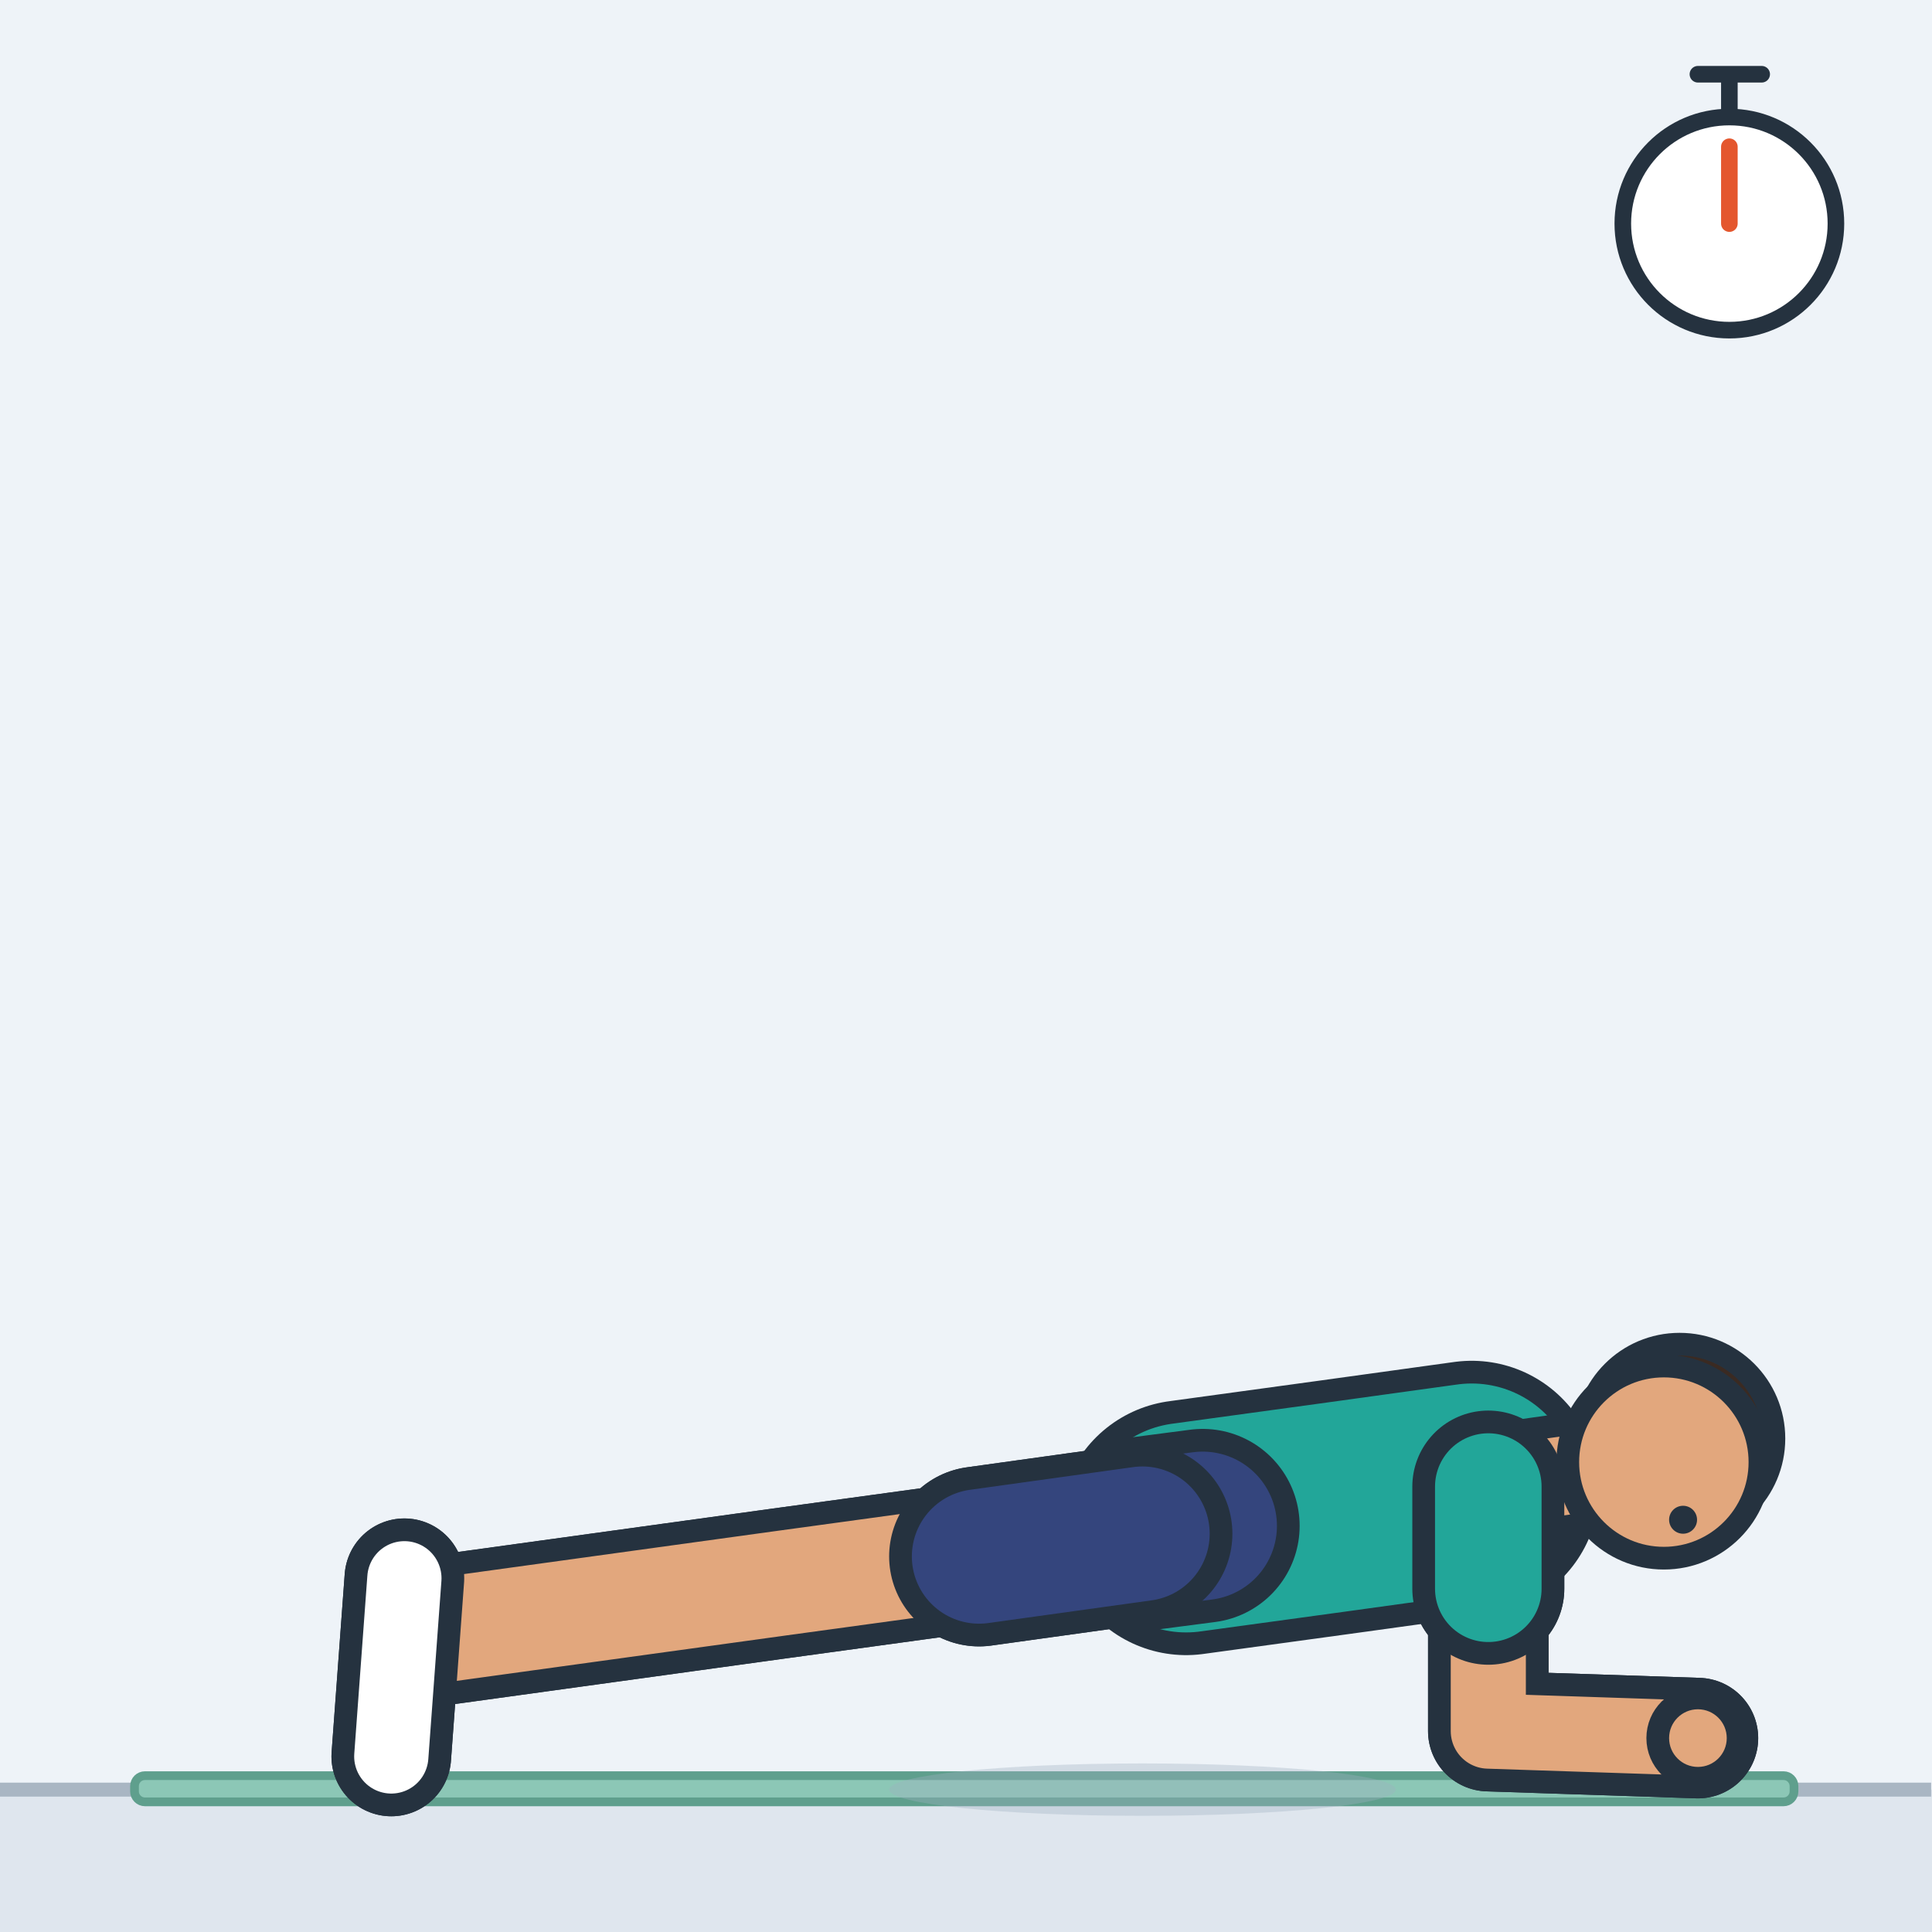
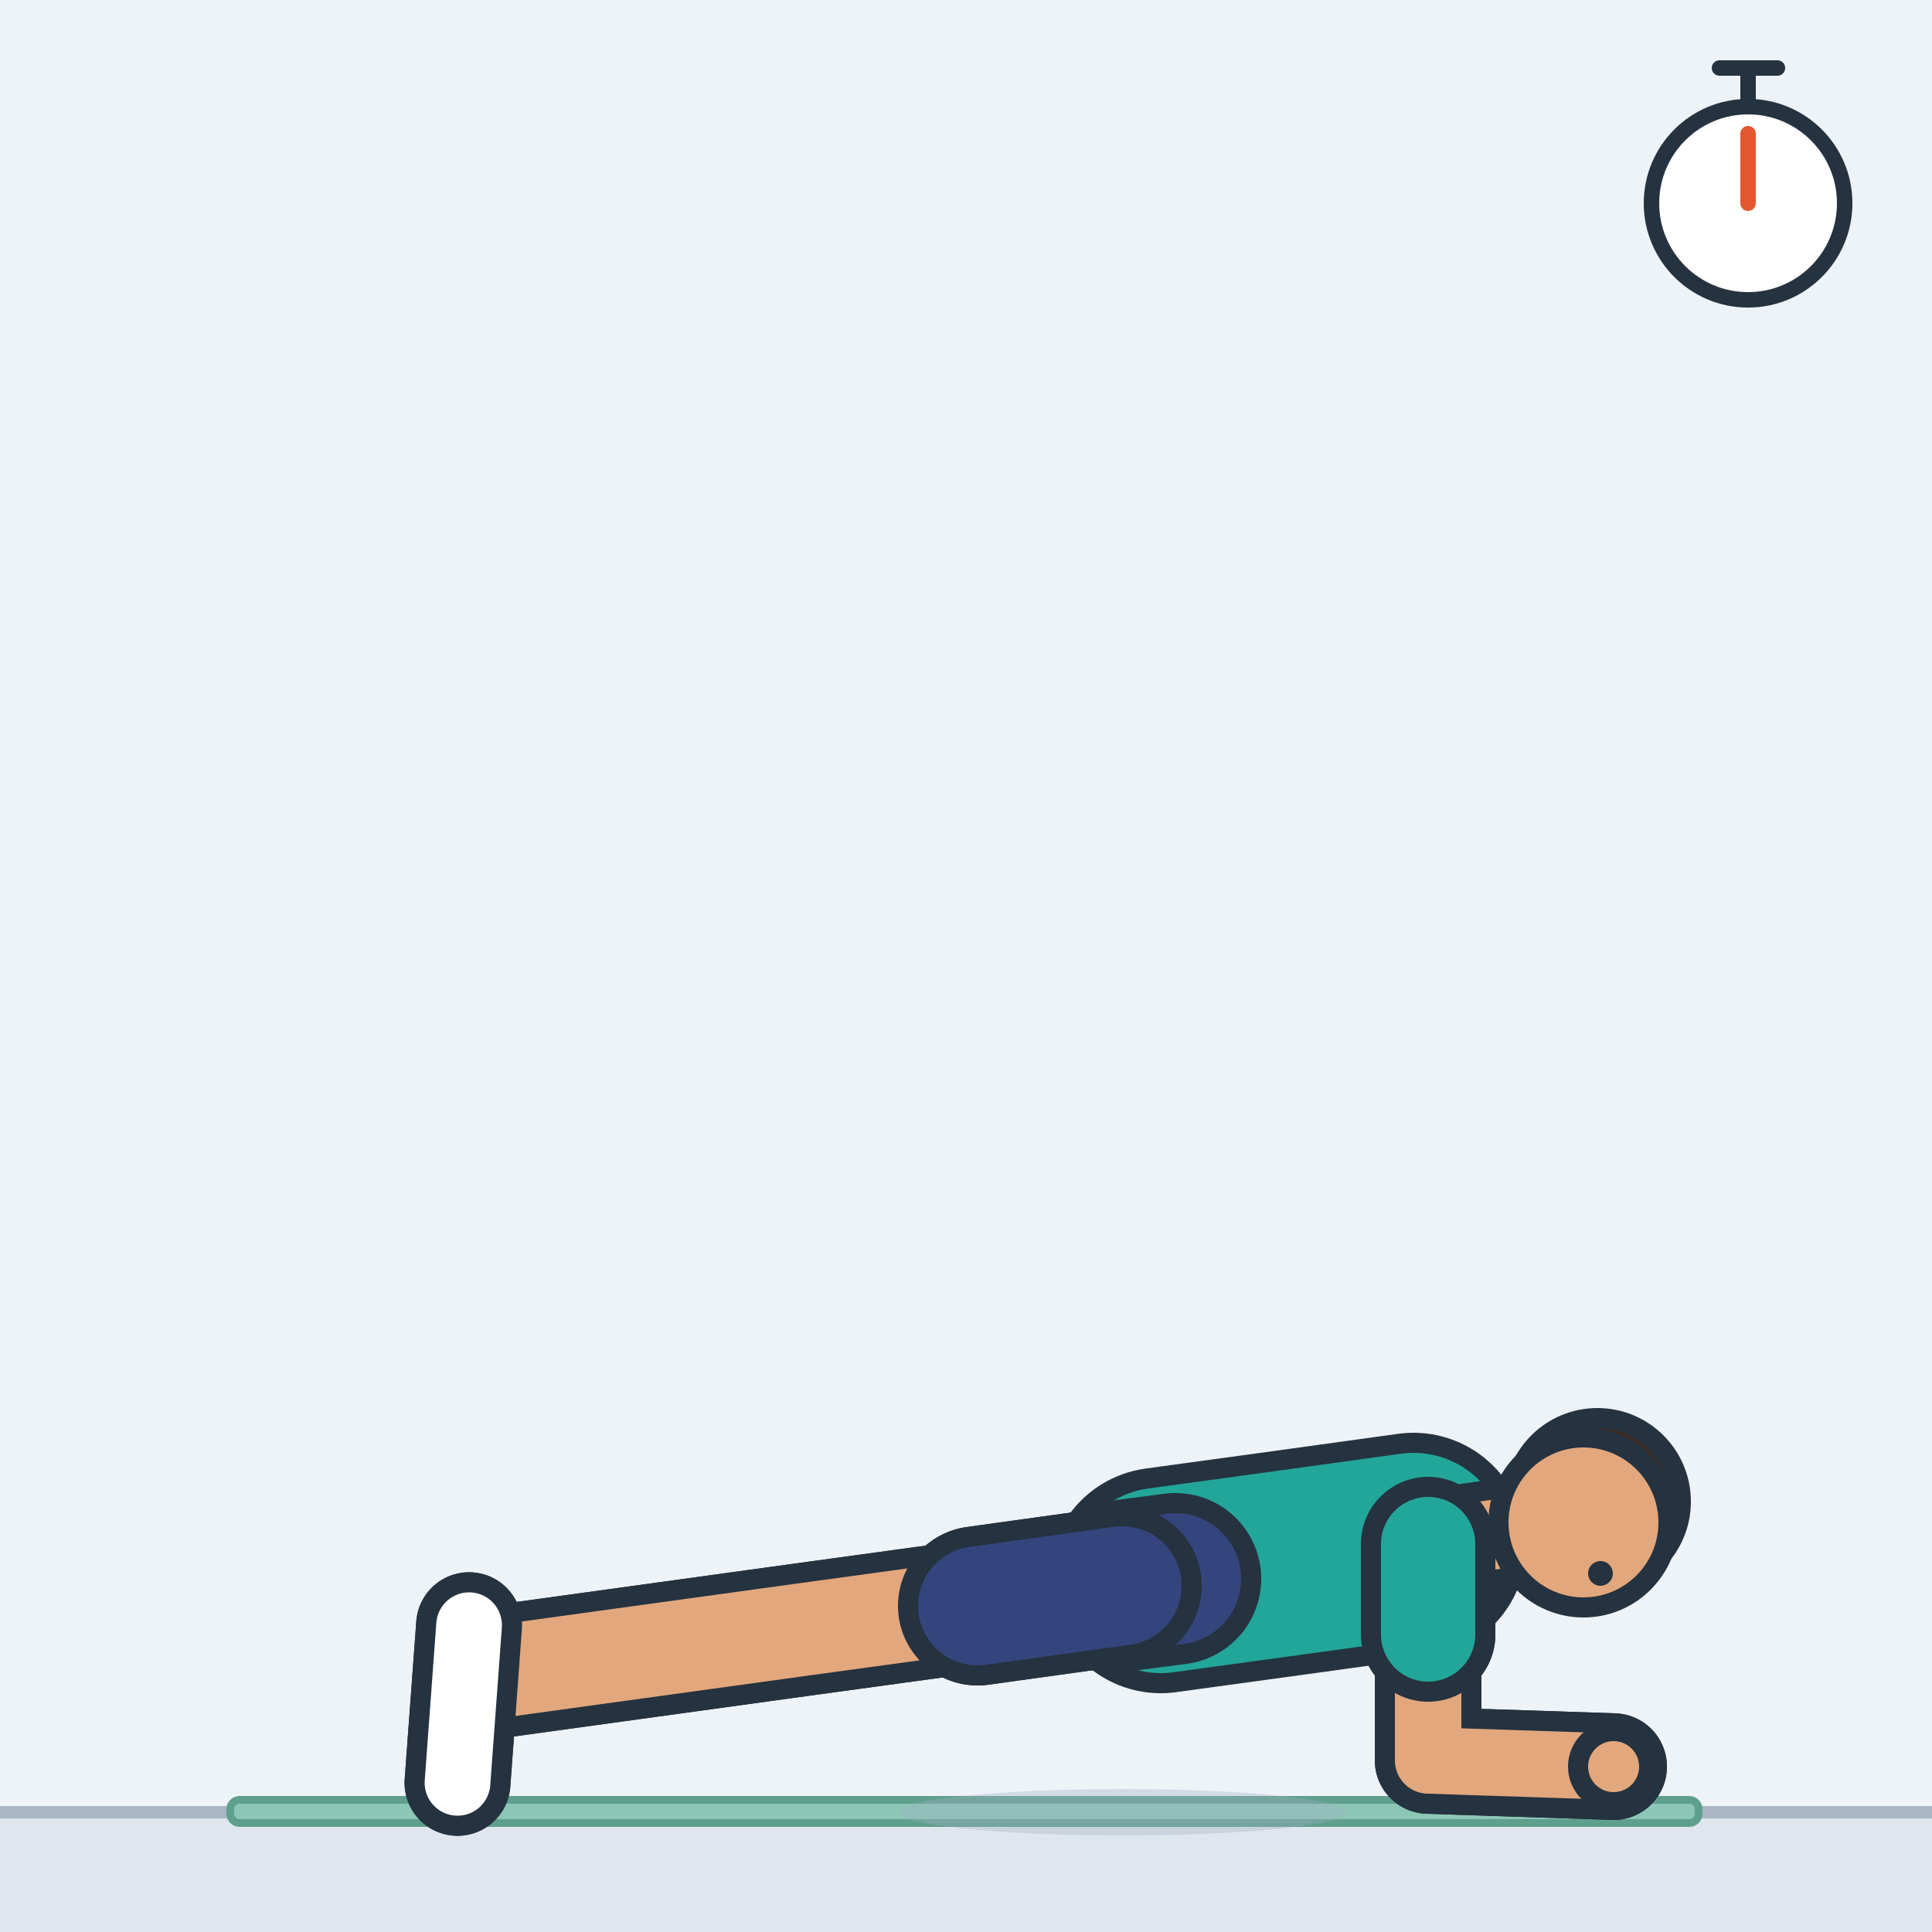
- <svg xmlns="http://www.w3.org/2000/svg" width="260" height="260" viewBox="-110.4 -204.9 221.2 221.2" role="img" aria-label="Plank">
+ <svg xmlns="http://www.w3.org/2000/svg" width="260" height="260" viewBox="-124.8 -234.5 250 250" role="img" aria-label="Plank">
  <style>.s{display:none}@media (prefers-reduced-motion:reduce){.a{display:none}.s{display:inline}}polyline{fill:none;stroke-linecap:round;stroke-linejoin:round}</style>
-   <rect x="-110.4" y="-204.9" width="221.2" height="221.2" fill="#eef3f8" />
-   <rect x="-110.4" y="0" width="221.2" height="16.3" fill="#dfe6ee" />
-   <line x1="-110.4" y1="0" x2="110.7" y2="0" stroke="#a9b6c3" stroke-width="1.6" />
-   <rect x="-95" y="-1.6" width="190" height="3" rx="1.2" fill="#8cc7b6" stroke="#5f9f8d" stroke-width="1" />
+   <rect x="-124.8" y="-234.5" width="250" height="250" fill="#eef3f8" />
  <g class="a">
+     <rect x="-124.8" y="0" width="250" height="15.5" fill="#dfe6ee" />
+     <line x1="-124.8" y1="0" x2="125.2" y2="0" stroke="#a9b6c3" stroke-width="1.6" />
+     <rect x="-95" y="-1.6" width="190" height="3" rx="1.2" fill="#8cc7b6" stroke="#5f9f8d" stroke-width="1" />
    <ellipse cx="20.4" cy="0" rx="29" ry="3" fill="#9fb0c0" opacity="0.35" />
    <defs>
      <polyline id="aarmL" points="60,-34.7 60,-6.7 84,-5.9" />
      <polyline id="asleeveL" points="60,-34.7 60,-23" />
      <circle id="ahandL" r="4.6" cx="84" cy="-5.9" />
      <polyline id="alegL" points="20.4,-29.3 -21.2,-23.6 -61.8,-18" />
      <polyline id="ashortsL" points="20.4,-29.3 1.7,-26.7" />
      <polyline id="afootL" points="-64.1,-24.2 -65.6,-3.8" />
      <polyline id="atorso" points="25.4,-30 42.2,-32.3 58.1,-34.5" />
      <polyline id="apelvis" points="20.4,-29.3 27.3,-30.2 20.4,-29.3" />
      <polyline id="aneck" points="62,-35 71.9,-36.4" />
      <circle id="ahair" r="10.8" cx="81.9" cy="-40.2" />
      <circle id="ahead" r="11" cx="80.1" cy="-37.5" />
      <circle id="aeyeR" r="1.6" cx="82.3" cy="-30.9" />
      <polyline id="alegR" points="20.4,-29.3 -21.2,-23.6 -61.8,-18" />
      <polyline id="ashortsR" points="20.4,-29.3 1.7,-26.7" />
      <polyline id="afootR" points="-64.1,-24.2 -65.6,-3.8" />
      <polyline id="aarmR" points="60,-34.7 60,-6.7 84,-5.9" />
      <polyline id="asleeveR" points="60,-34.7 60,-23" />
      <circle id="ahandR" r="4.6" cx="84" cy="-5.9" />
    </defs>
    <use href="#aarmL" stroke="#25323f" stroke-width="13.8" />
    <use href="#aarmL" stroke="#c98d63" stroke-width="8.6" />
    <use href="#asleeveL" stroke="#25323f" stroke-width="17.4" />
    <use href="#asleeveL" stroke="#188278" stroke-width="12.2" />
    <use href="#ahandL" fill="#c98d63" stroke="#25323f" stroke-width="2.6" />
    <use href="#alegL" stroke="#25323f" stroke-width="17.2" />
    <use href="#alegL" stroke="#c98d63" stroke-width="12" />
    <use href="#ashortsL" stroke="#25323f" stroke-width="20.6" />
    <use href="#ashortsL" stroke="#28365f" stroke-width="15.4" />
    <use href="#afootL" stroke="#25323f" stroke-width="13.7" />
    <use href="#afootL" stroke="#d5dde6" stroke-width="8.5" />
    <use href="#atorso" stroke="#25323f" stroke-width="29.2" />
    <use href="#atorso" stroke="#22a699" stroke-width="24">
      <animate attributeName="stroke-width" dur="3s" repeatCount="indefinite" values="24;24;24;24;24.1;24.1;24.1;24.2;24.2;24.3;24.3;24.4;24.5;24.6;24.6;24.7;24.8;24.9;24.9;25;25.1;25.2;25.2;25.3;25.3;25.4;25.4;25.5;25.5;25.6;25.6;25.6;25.6;25.6;25.6;25.6;25.6;25.6;25.5;25.5;25.5;25.4;25.4;25.4;25.3;25.3;25.2;25.2;25.1;25.1;25;25;24.9;24.8;24.8;24.7;24.7;24.6;24.6;24.5;24.4;24.4;24.3;24.3;24.3;24.2;24.2;24.1;24.1;24.1;24.1;24;24;24;24;24" />
    </use>
    <use href="#apelvis" stroke="#25323f" stroke-width="22.2" />
    <use href="#apelvis" stroke="#34457d" stroke-width="17" />
    <use href="#aneck" stroke="#25323f" stroke-width="14.2" />
    <use href="#aneck" stroke="#e2a77d" stroke-width="9" />
    <use href="#ahair" fill="#3a2a22" stroke="#25323f" stroke-width="2.6" />
    <use href="#ahead" fill="#e2a77d" stroke="#25323f" stroke-width="2.6" />
    <use href="#aeyeR" fill="#25323f" />
    <use href="#alegR" stroke="#25323f" stroke-width="17.2" />
    <use href="#alegR" stroke="#e2a77d" stroke-width="12" />
    <use href="#ashortsR" stroke="#25323f" stroke-width="20.6" />
    <use href="#ashortsR" stroke="#34457d" stroke-width="15.4" />
    <use href="#afootR" stroke="#25323f" stroke-width="13.7" />
    <use href="#afootR" stroke="#ffffff" stroke-width="8.5" />
    <use href="#aarmR" stroke="#25323f" stroke-width="13.8" />
    <use href="#aarmR" stroke="#e2a77d" stroke-width="8.6" />
    <use href="#asleeveR" stroke="#25323f" stroke-width="17.4" />
    <use href="#asleeveR" stroke="#22a699" stroke-width="12.2" />
    <use href="#ahandR" fill="#e2a77d" stroke="#25323f" stroke-width="2.6" />
-     <g stroke="#25323f" stroke-width="1.9" stroke-linecap="round">
-       <line x1="87.6" y1="-191.5" x2="87.6" y2="-195.8" />
-       <line x1="84" y1="-196.4" x2="91.3" y2="-196.4" />
-       <circle cx="87.6" cy="-179.3" r="12.2" fill="#ffffff" />
-       <line x1="87.6" y1="-179.3" x2="87.6" y2="-188.1" stroke="#e4572e">
-         <animateTransform attributeName="transform" type="rotate" from="0 87.6 -179.3" to="360 87.6 -179.3" dur="3s" repeatCount="indefinite" />
+     <g stroke="#25323f" stroke-width="2" stroke-linecap="round">
+       <line x1="101.4" y1="-220.7" x2="101.4" y2="-225.1" />
+       <line x1="97.7" y1="-225.7" x2="105.2" y2="-225.7" />
+       <circle cx="101.4" cy="-208.2" r="12.5" fill="#ffffff" />
+       <line x1="101.4" y1="-208.2" x2="101.4" y2="-217.2" stroke="#e4572e">
+         <animateTransform attributeName="transform" type="rotate" from="0 101.4 -208.2" to="360 101.4 -208.2" dur="3s" repeatCount="indefinite" />
      </line>
    </g>
  </g>
  <g class="s">
+     <rect x="-124.8" y="0" width="250" height="15.5" fill="#dfe6ee" />
+     <line x1="-124.8" y1="0" x2="125.2" y2="0" stroke="#a9b6c3" stroke-width="1.6" />
+     <rect x="-95" y="-1.6" width="190" height="3" rx="1.2" fill="#8cc7b6" stroke="#5f9f8d" stroke-width="1" />
    <ellipse cx="20.4" cy="0" rx="29" ry="3" fill="#9fb0c0" opacity="0.35" />
    <defs>
      <polyline id="sarmL" points="60,-34.7 60,-6.7 84,-5.9" />
      <polyline id="ssleeveL" points="60,-34.7 60,-23" />
      <circle id="shandL" r="4.6" cx="84" cy="-5.9" />
      <polyline id="slegL" points="20.4,-29.3 -21.2,-23.6 -61.8,-18" />
      <polyline id="sshortsL" points="20.4,-29.3 1.7,-26.7" />
      <polyline id="sfootL" points="-64.1,-24.2 -65.6,-3.8" />
      <polyline id="storso" points="25.4,-30 42.2,-32.3 58.1,-34.5" />
      <polyline id="spelvis" points="20.4,-29.3 27.3,-30.2 20.4,-29.3" />
      <polyline id="sneck" points="62,-35 71.9,-36.4" />
      <circle id="shair" r="10.8" cx="81.9" cy="-40.2" />
      <circle id="shead" r="11" cx="80.1" cy="-37.5" />
      <circle id="seyeR" r="1.6" cx="82.3" cy="-30.9" />
      <polyline id="slegR" points="20.4,-29.3 -21.2,-23.6 -61.8,-18" />
      <polyline id="sshortsR" points="20.4,-29.3 1.7,-26.7" />
      <polyline id="sfootR" points="-64.1,-24.2 -65.6,-3.8" />
      <polyline id="sarmR" points="60,-34.7 60,-6.7 84,-5.9" />
      <polyline id="ssleeveR" points="60,-34.7 60,-23" />
      <circle id="shandR" r="4.6" cx="84" cy="-5.9" />
    </defs>
    <use href="#sarmL" stroke="#25323f" stroke-width="13.8" />
    <use href="#sarmL" stroke="#c98d63" stroke-width="8.6" />
    <use href="#ssleeveL" stroke="#25323f" stroke-width="17.4" />
    <use href="#ssleeveL" stroke="#188278" stroke-width="12.2" />
    <use href="#shandL" fill="#c98d63" stroke="#25323f" stroke-width="2.6" />
    <use href="#slegL" stroke="#25323f" stroke-width="17.2" />
    <use href="#slegL" stroke="#c98d63" stroke-width="12" />
    <use href="#sshortsL" stroke="#25323f" stroke-width="20.6" />
    <use href="#sshortsL" stroke="#28365f" stroke-width="15.4" />
    <use href="#sfootL" stroke="#25323f" stroke-width="13.7" />
    <use href="#sfootL" stroke="#d5dde6" stroke-width="8.5" />
    <use href="#storso" stroke="#25323f" stroke-width="29.2" />
    <use href="#storso" stroke="#22a699" stroke-width="24" />
    <use href="#spelvis" stroke="#25323f" stroke-width="22.2" />
    <use href="#spelvis" stroke="#34457d" stroke-width="17" />
    <use href="#sneck" stroke="#25323f" stroke-width="14.2" />
    <use href="#sneck" stroke="#e2a77d" stroke-width="9" />
    <use href="#shair" fill="#3a2a22" stroke="#25323f" stroke-width="2.6" />
    <use href="#shead" fill="#e2a77d" stroke="#25323f" stroke-width="2.6" />
    <use href="#seyeR" fill="#25323f" />
    <use href="#slegR" stroke="#25323f" stroke-width="17.2" />
    <use href="#slegR" stroke="#e2a77d" stroke-width="12" />
    <use href="#sshortsR" stroke="#25323f" stroke-width="20.6" />
    <use href="#sshortsR" stroke="#34457d" stroke-width="15.4" />
    <use href="#sfootR" stroke="#25323f" stroke-width="13.7" />
    <use href="#sfootR" stroke="#ffffff" stroke-width="8.5" />
    <use href="#sarmR" stroke="#25323f" stroke-width="13.8" />
    <use href="#sarmR" stroke="#e2a77d" stroke-width="8.6" />
    <use href="#ssleeveR" stroke="#25323f" stroke-width="17.4" />
    <use href="#ssleeveR" stroke="#22a699" stroke-width="12.2" />
    <use href="#shandR" fill="#e2a77d" stroke="#25323f" stroke-width="2.6" />
-     <g stroke="#25323f" stroke-width="1.9" stroke-linecap="round">
-       <line x1="87.6" y1="-191.5" x2="87.6" y2="-195.8" />
-       <line x1="84" y1="-196.4" x2="91.3" y2="-196.4" />
-       <circle cx="87.6" cy="-179.3" r="12.2" fill="#ffffff" />
-       <line x1="87.6" y1="-179.3" x2="87.6" y2="-188.1" stroke="#e4572e" />
+     <g stroke="#25323f" stroke-width="2" stroke-linecap="round">
+       <line x1="101.4" y1="-220.7" x2="101.4" y2="-225.1" />
+       <line x1="97.7" y1="-225.7" x2="105.2" y2="-225.7" />
+       <circle cx="101.4" cy="-208.2" r="12.5" fill="#ffffff" />
+       <line x1="101.4" y1="-208.2" x2="101.4" y2="-217.2" stroke="#e4572e" />
    </g>
  </g>
</svg>
